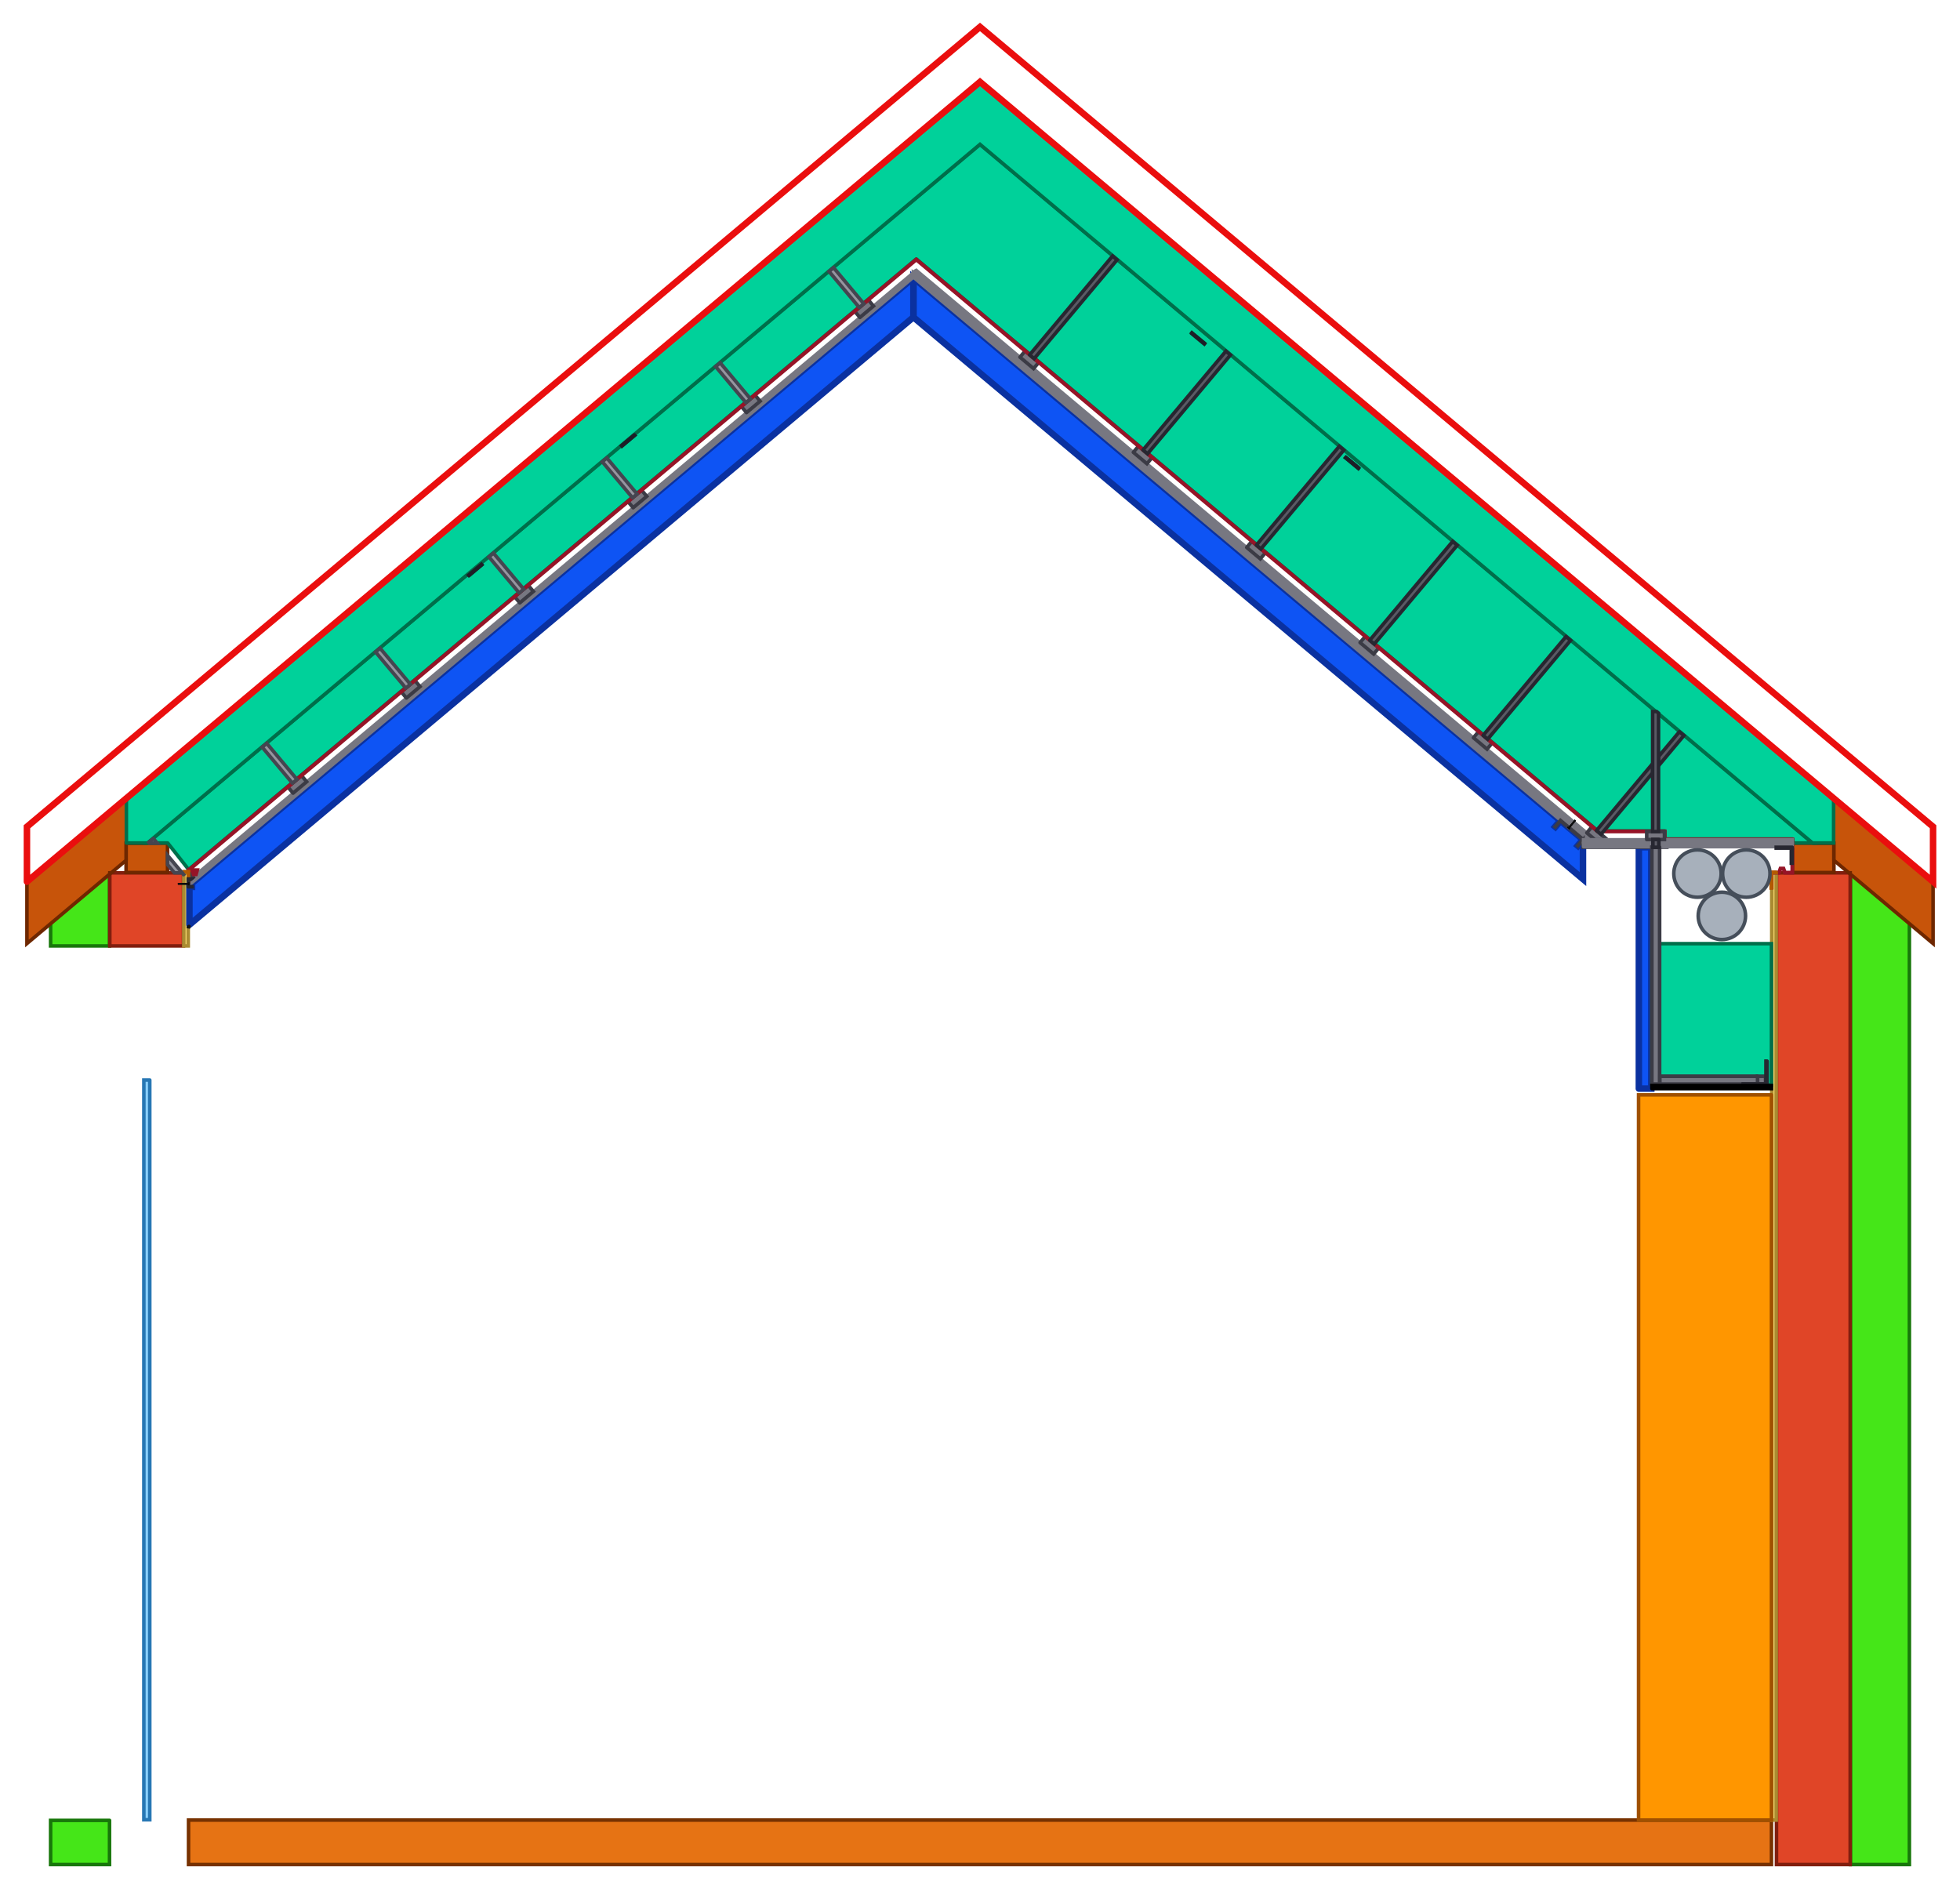
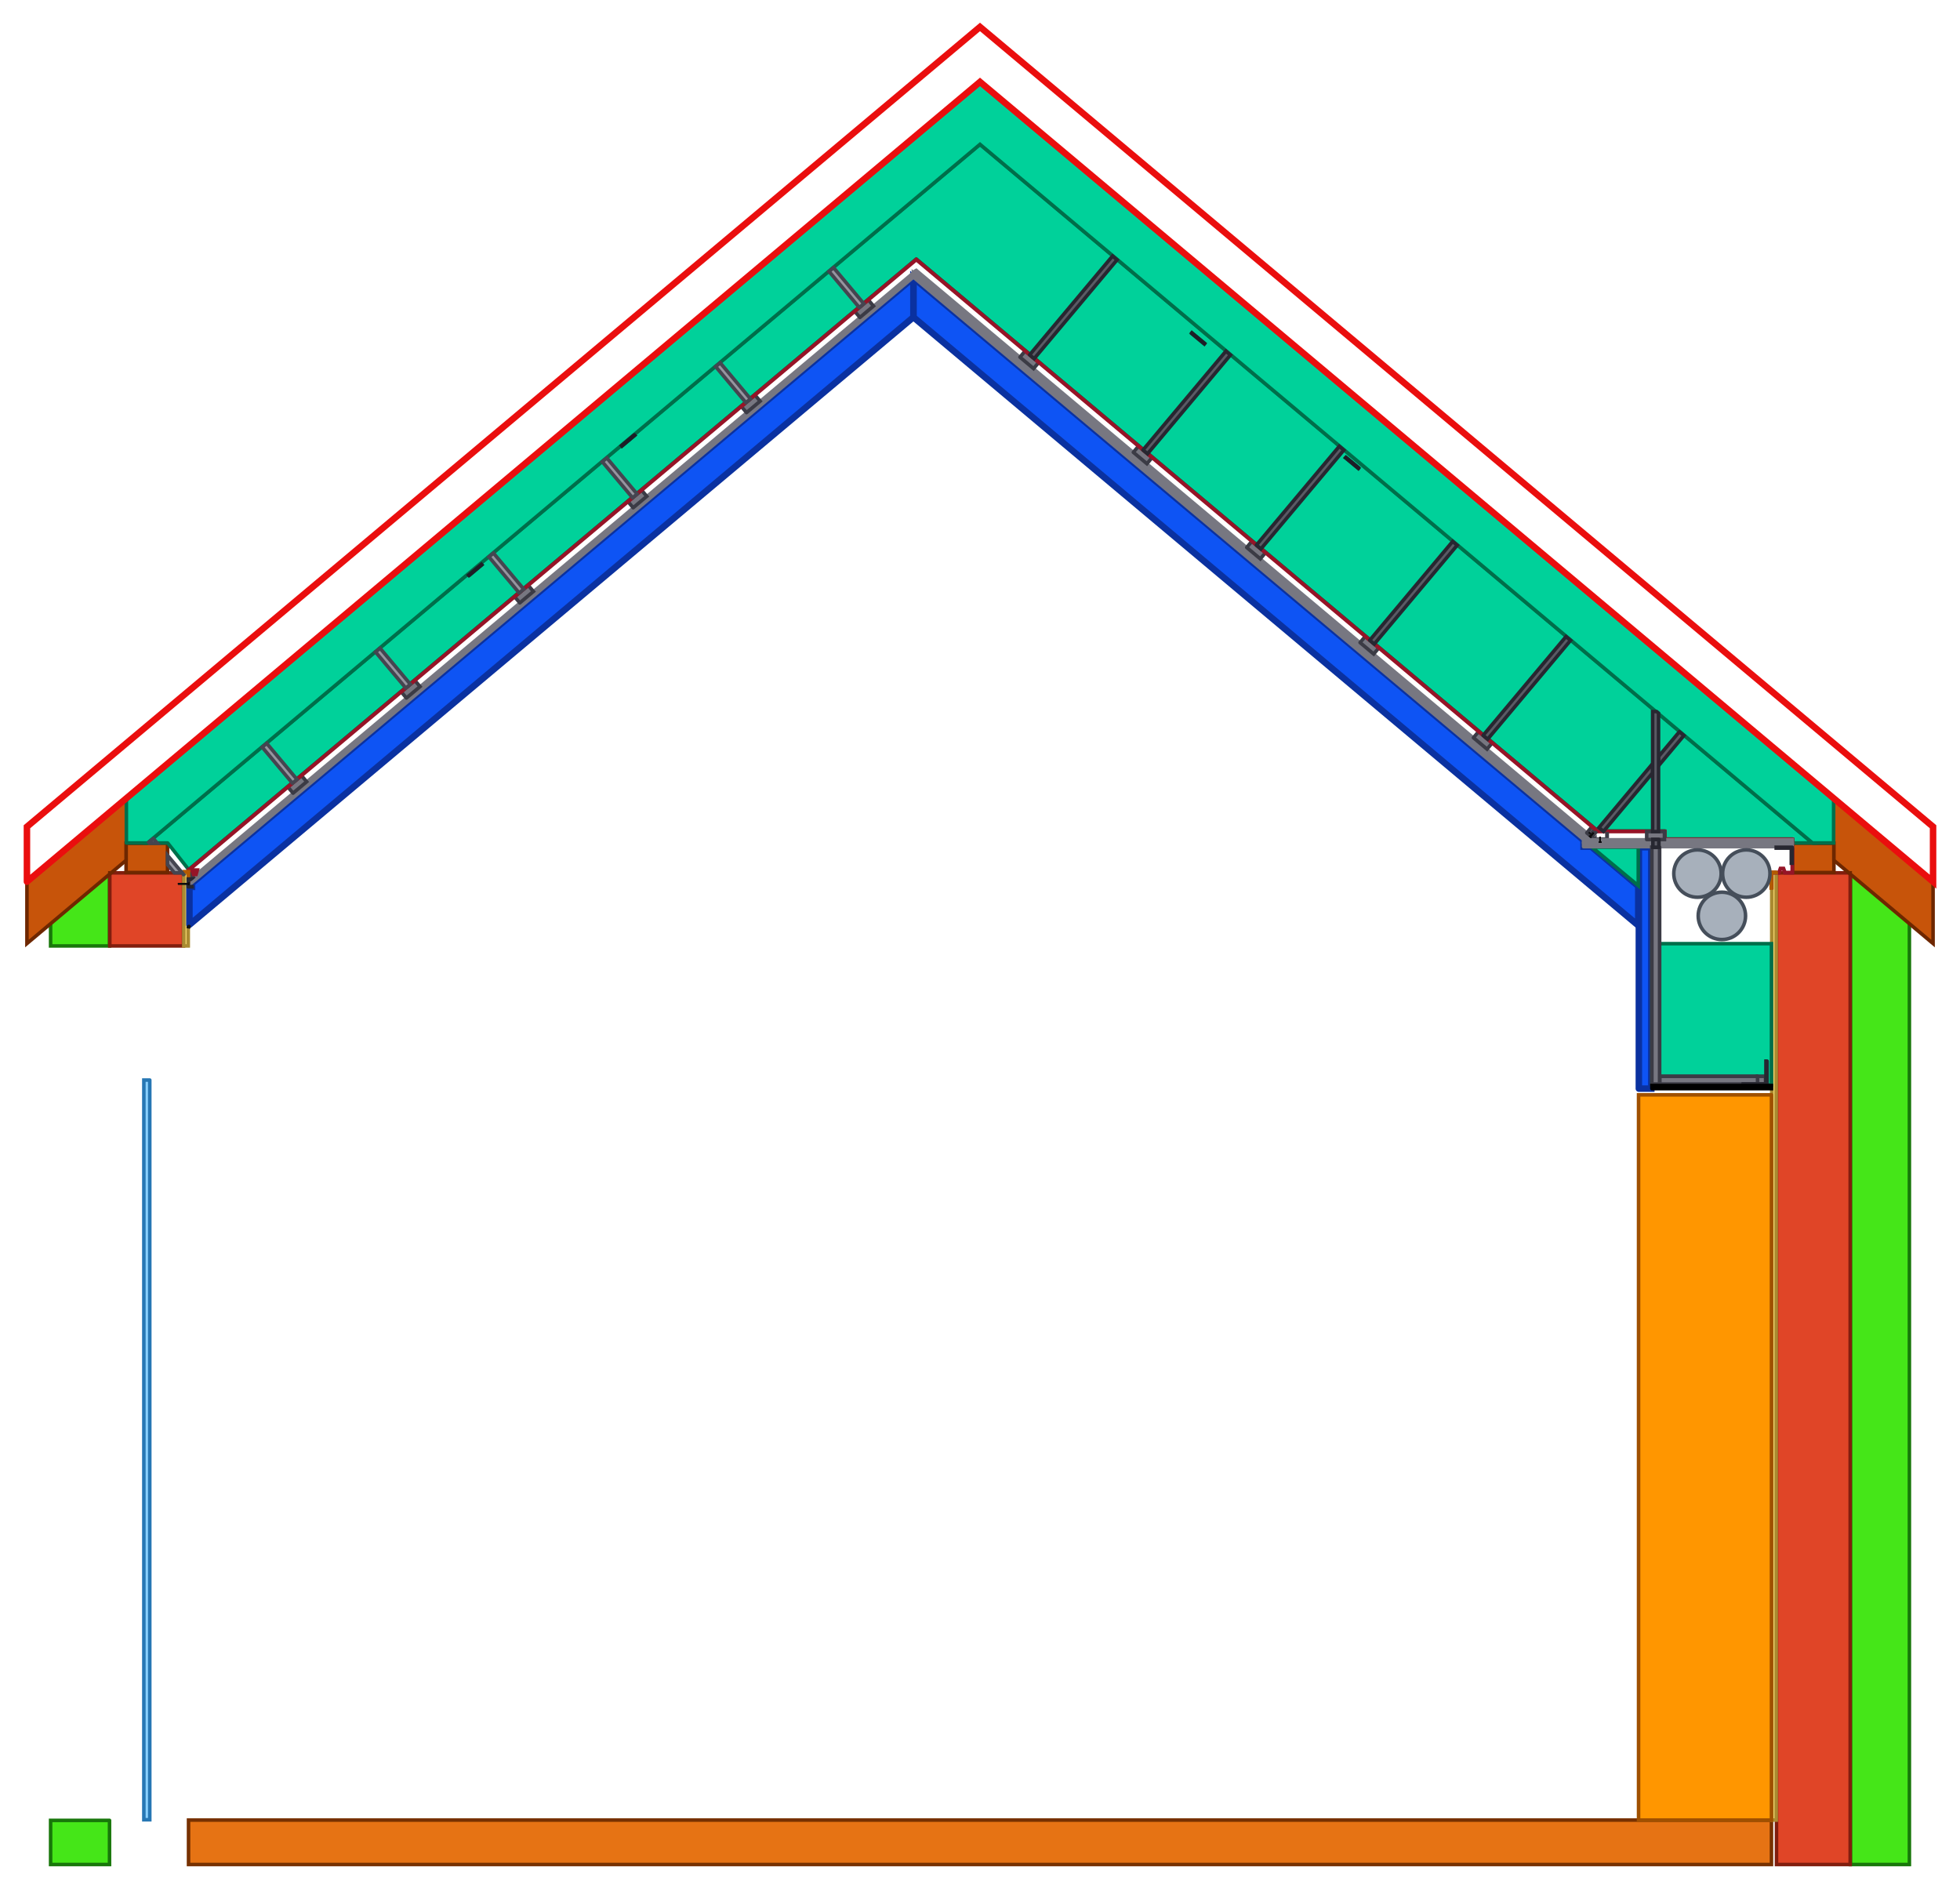
<svg xmlns="http://www.w3.org/2000/svg" width="6622.0mm" height="6389.6mm" viewBox="-636.0 -6148.6 6622.0 6389.6" version="1.1">
  <g transform="scale(1,-1)" stroke-linecap="round">
    <g fill="rgb(230,115,20)" stroke="rgb(119,49,0)" stroke-width="12.0" id="floor">
      <path d="M 5349.0,0.0 L 1.0,0.0 L 1.0,-150.0 L 5349.0,-150.0 L 5349.0,0.0" />
    </g>
    <g fill="rgb(69,230,24)" stroke="rgb(24,119,10)" stroke-width="12.0" id="eps">
+       <path d="M -266.0,-1.0 L -465.0,-1.0 L -465.0,-150.0 L -266.0,-150.0 L -266.0,-1.0" />
      <path d="M -266.0,3200.0 L -465.0,3200.0 L -465.0,2953.0 L -266.0,2953.0 L -266.0,3200.0" />
-       <path d="M -266.0,-1.0 L -465.0,-1.0 L -465.0,-150.0 L -266.0,-150.0 L -266.0,-1.0" />
      <path d="M 5815.0,3200.0 L 5616.0,3200.0 L 5616.0,-150.0 L 5815.0,-150.0 L 5815.0,3200.0" />
    </g>
    <g fill="rgb(224,69,39)" stroke="rgb(129,30,14)" stroke-width="12.0" id="masonry">
      <path d="M -16.0,3200.0 L -265.0,3200.0 L -265.0,2953.0 L -16.0,2953.0 L -16.0,3200.0" />
      <path d="M 5615.0,3200.0 L 5366.0,3200.0 L 5366.0,-150.0 L 5615.0,-150.0 L 5615.0,3200.0" />
    </g>
    <g fill="rgb(255,224,119)" stroke="rgb(170,139,49)" stroke-width="12.0" id="plaster">
      <path d="M 0.0,3200.0 L -15.0,3200.0 L -15.0,2953.0 L 0.0,2953.0 L 0.0,3200.0" />
      <path d="M 5365.0,3200.0 L 5350.0,3200.0 L 5350.0,0.0 L 5365.0,0.0 L 5365.0,3200.0" />
    </g>
    <g fill="rgb(255,150,0)" stroke="rgb(160,80,0)" stroke-width="12.0" id="furniture">
      <path d="M 5349.0,2450.0 L 4900.0,2450.0 L 4900.0,0.0 L 5349.0,0.0 L 5349.0,2450.0" />
    </g>
    <g fill="rgb(199,84,10)" stroke="rgb(110,39,0)" stroke-width="12.0" id="wall_plate">
      <path d="M -70.0,3300.0 L -210.0,3300.0 L -210.0,3201.0 L -70.0,3201.0 L -70.0,3300.0" />
      <path d="M 5560.0,3300.0 L 5420.0,3300.0 L 5420.0,3201.0 L 5560.0,3201.0 L 5560.0,3300.0" />
    </g>
    <g fill="rgb(199,84,10)" stroke="rgb(110,39,0)" stroke-width="12.0" id="rafters">
      <path d="M 5895.0,3168.026 L 2675.0,5869.927 L -545.0,3168.026 L -545.0,2961.161 L -265.0,3196.109 L -265.0,3200.0 L -260.363,3200.0 L -210.0,3242.259 L -210.0,3300.0 L -141.187,3300.0 L 2675.0,5663.062 L 5491.187,3300.0 L 5560.0,3300.0 L 5560.0,3242.259 L 5610.363,3200.0 L 5615.0,3200.0 L 5615.0,3196.109 L 5895.0,2961.161 L 5895.0,3168.026" />
    </g>
    <g fill="rgb(0,209,154)" stroke="rgb(0,110,74)" stroke-width="12.0" id="plenum_wool">
      <path d="M 1.347,3211.041 L 2459.08,5273.324 A 1.0,1.0 -140 0,0 2460.366,5273.324 L 4762.624,3341.5 L 4988.5,3341.5 A 1.0,1.0 180.0 0,0 4989.5,3340.5 L 4989.5,3314.5 L 5420.0,3314.5 A 1.0,1.0 180.0 0,0 5421.0,3313.5 L 5421.0,3301.0 L 5487.248,3301.0 L 2675.0,5660.756 L -137.248,3301.0 L -70.0,3301.0 A 1.0,1.0 180.0 0,0 -69.214,3300.619 L 1.347,3211.041 M 990.575,4242.134 L 991.86,4240.602 L 948.526,4204.24 L 947.241,4205.773 L 990.575,4242.134 M 1507.259,4679.599 L 1508.544,4678.067 L 1465.21,4641.706 L 1463.925,4643.238 L 1507.259,4679.599 M 3911.354,4603.57 L 3954.687,4567.719 L 3953.401,4566.187 L 3910.068,4602.038 L 3911.354,4603.57 M 3434.147,4988.324 L 3432.861,4986.791 L 3389.528,5022.643 L 3390.813,5024.175 L 3434.147,4988.324" />
      <path d="M -209.0,3301.0 L -137.612,3301.0 L 2675.0,5661.062 L 5487.612,3301.0 L 5559.0,3301.0 L 5559.0,3449.963 L 2675.0,5869.927 L -209.0,3449.963 L -209.0,3301.0" />
    </g>
    <g fill="rgb(69,69,80)" stroke="rgb(30,30,39)" stroke-width="12.0" id="racking_strap">
      <path d="M 1507.259,4679.599 L 1463.925,4643.238 L 1465.21,4641.706 L 1508.544,4678.067 L 1507.259,4679.599" />
      <path d="M 948.526,4204.24 L 991.86,4240.602 L 990.575,4242.134 L 947.241,4205.773 L 948.526,4204.24" />
      <path d="M 3954.687,4567.719 L 3911.354,4603.57 L 3910.068,4602.038 L 3953.401,4566.187 L 3954.687,4567.719" />
      <path d="M 3389.528,5022.643 L 3432.861,4986.791 L 3434.147,4988.324 L 3390.813,5024.175 L 3389.528,5022.643" />
    </g>
    <g fill="none" stroke="rgb(234,14,14)" stroke-width="22.0" id="roofing">
      <path d="M -545.0,3170.026 L 2675.0,5871.927 L 5895.0,3170.026 L 5895.0,3355.699 L 2675.0,6057.6 L -545.0,3355.699 L -545.0,3170.026" />
    </g>
    <g fill="rgb(139,209,255)" stroke="rgb(39,119,180)" stroke-width="12.0" id="glazing">
      <path d="M -130.0,2500.0 L -150.0,2500.0 L -150.0,1.0 L -130.0,1.0 L -130.0,2500.0" />
    </g>
    <g fill="rgb(14,84,244)" stroke="rgb(10,49,160)" stroke-width="22.0" id="slope_naturheld_140">
-       <path d="M 2450.0,5076.768 A 1.0,1.0 -140.0 0,0 2450.643,5076.534 L 4712.176,3178.882 L 4712.176,3311.308 L 4695.178,3291.051 L 4694.412,3291.694 L 4711.767,3312.377 L 4636.224,3375.765 L 4618.869,3355.081 L 4618.103,3355.724 L 4635.458,3376.407 L 2450.0,5210.225 L 2450.0,5076.768" />
+       <path d="M 2450.0,5076.768 A 1.0,1.0 -140.0 0,0 2450.643,5076.534 L 4899.0,3022.118 L 4899.0,3155.27 L 4740.222,3288.5 L 4714.176,3288.5 L 4714.176,3299.0 L 4727.709,3299.0 L 4725.325,3301.0 L 4714.176,3301.0 L 4714.176,3310.355 L 2450.0,5210.225 L 2450.0,5076.768" />
      <path d="M 4.0,3024.635 L 2449.357,5076.534 A 1.0,1.0 -140.0 0,0 2450.0,5076.768 L 2450.0,5210.225 L 4.0,3157.787 L 4.0,3153.543 L 12.8,3153.543 L 12.8,3152.743 L 4.0,3152.743 L 4.0,3024.635" />
    </g>
    <g fill="rgb(230,230,234)" stroke="rgb(119,119,129)" stroke-width="12.0" id="slope_gkf">
      <path d="M 2450.0,5212.53 L 4713.176,3313.5 L 4732.622,3311.5 L 2450.0,5226.848 L 2450.0,5212.53" />
      <path d="M 1.2,3157.743 L 2450.0,5212.53 L 2450.0,5226.848 L 1.2,3172.06 L 1.2,3157.743" />
      <path d="M 2450.0,5228.848 L 4732.622,3313.5 L 4752.069,3311.5 L 2459.723,5235.006 L 2450.0,5228.848" />
    </g>
    <g fill="rgb(119,119,129)" stroke="rgb(59,59,69)" stroke-width="12.0" id="slope_cd">
+       <path d="M 1.2,3173.06 L 7.397,3178.26 L 1.2,3178.26 L 1.2,3173.06" />
      <path d="M 17.041,3186.352 L 1.2,3205.23 L 1.2,3179.06 L 8.351,3179.06 L 17.041,3186.352" />
-       <path d="M 1.2,3173.06 L 7.397,3178.26 L 1.2,3178.26 L 1.2,3173.06" />
      <path d="M 354.1,3469.179 L 400.063,3507.746 L 382.708,3528.429 L 336.745,3489.862 L 354.1,3469.179" />
      <path d="M 737.122,3790.573 L 783.085,3829.14 L 765.73,3849.823 L 719.767,3811.256 L 737.122,3790.573" />
      <path d="M 1120.145,4111.966 L 1166.107,4150.534 L 1148.752,4171.217 L 1102.789,4132.65 L 1120.145,4111.966" />
      <path d="M 1503.167,4433.36 L 1549.129,4471.927 L 1531.774,4492.611 L 1485.812,4454.043 L 1503.167,4433.36" />
      <path d="M 1886.189,4754.754 L 1932.152,4793.321 L 1914.796,4814.004 L 1868.834,4775.437 L 1886.189,4754.754" />
      <path d="M 2269.211,5076.148 L 2315.174,5114.715 L 2297.819,5135.398 L 2251.856,5096.831 L 2269.211,5076.148" />
      <path d="M 2810.038,4942.058 L 2856,4903.49 L 2873.356,4924.174 L 2827.393,4962.741 L 2810.038,4942.058" />
      <path d="M 3193.06,4620.664 L 3239.023,4582.097 L 3256.378,4602.78 L 3210.415,4641.347 L 3193.06,4620.664" />
      <path d="M 3576.082,4299.27 L 3622.045,4260.703 L 3639.4,4281.386 L 3593.438,4319.953 L 3576.082,4299.27" />
      <path d="M 3959.104,3977.876 L 4005.067,3939.309 L 4022.422,3959.992 L 3976.46,3998.559 L 3959.104,3977.876" />
      <path d="M 4342.127,3656.482 L 4388.089,3617.915 L 4405.445,3638.598 L 4359.482,3677.166 L 4342.127,3656.482" />
-       <path d="M 4725.149,3335.089 L 4753.261,3311.5 L 4783.68,3311.5 L 4788.467,3317.205 L 4742.504,3355.772 L 4725.149,3335.089" />
-       <path d="M 4765.774,3301.0 L 4768.158,3299.0 L 4773.191,3299.0 L 4774.87,3301.0 L 4765.774,3301.0" />
+       <path d="M 4725.149,3335.089 L 4735.216,3326.641 L 4752.571,3347.325 L 4742.504,3355.772 L 4725.149,3335.089" />
    </g>
    <g fill="rgb(224,34,59)" stroke="rgb(150,20,39)" stroke-width="12.0" id="slope_foil">
+       <path d="M 2.0,3173.732 L 1.0,3172.893 L 1.0,3169.612 L 1.2,3169.612 L 1.2,3172.06 L 2.0,3172.732 L 2.0,3173.732" />
      <path d="M 1.018,3209.459 L 1.0,3209.459 L 1.0,3208.459 L 13.623,3208.459 L 17.623,3194.459 L 26.377,3194.459 L 30.663,3209.459 L 2.574,3209.459 L 2459.723,5271.252 L 4761.896,3339.5 L 4987.5,3339.5 L 4987.5,3312.5 L 5419.0,3312.5 L 5419.0,3201.0 L 5394.852,3201.0 L 5389.852,3215.0 L 5379.148,3215.0 L 5374.148,3201.0 L 5349.0,3201.0 L 5349.0,3150.0 L 5350.0,3150.0 L 5350.0,3200.0 L 5374.852,3200.0 L 5379.852,3214.0 L 5389.148,3214.0 L 5394.148,3200.0 L 5420.0,3200.0 L 5420.0,3313.5 L 4988.5,3313.5 L 4988.5,3340.5 L 4762.26,3340.5 L 2459.723,5272.558 L 1.018,3209.459 M 29.337,3208.459 L 25.623,3195.459 L 18.377,3195.459 L 14.663,3208.459 L 29.337,3208.459" />
-       <path d="M 2.0,3173.732 L 1.0,3172.893 L 1.0,3169.612 L 1.2,3169.612 L 1.2,3172.06 L 2.0,3172.732 L 2.0,3173.732" />
    </g>
    <g fill="rgb(255,139,0)" stroke="rgb(180,90,0)" stroke-width="12.0" id="vapour_brake_tape">
      <path d="M -13.0,3203.0 L 0.05,3203.0 L 0.05,3179.06 L 1.05,3179.06 L 1.05,3204.0 L -13.0,3204.0 L -13.0,3203.0" />
      <path d="M 1.0,3169.612 L 1.0,3172.893 L 1.05,3172.935 L 1.05,3178.26 L 0.8,3178.26 L 0.8,3169.612 L 1.0,3169.612" />
      <path d="M 5365.0,3202.0 L 5348.0,3202.0 L 5348.0,3149.0 L 5349.0,3149.0 L 5349.0,3201.0 L 5365.0,3201.0 L 5365.0,3202.0" />
    </g>
    <g fill="rgb(119,119,129)" stroke="rgb(39,39,49)" stroke-width="12.0" id="eave_ud">
      <path d="M 0.0,3152.743 L 12.8,3152.743 L 12.8,3153.543 L 0.8,3153.543 L 0.8,3178.26 L 8.589,3178.26 L 9.542,3179.06 L -0.0,3179.06 L 0.0,3152.743" />
    </g>
    <g fill="rgb(244,244,244)" stroke="rgb(20,20,20)" stroke-width="12.0" id="eave_acrylic">
      <path d="M 2.4,3018.787 L 2.4,3020.787 L 0.2,3015.141 L 0.2,3013.141 L 2.4,3018.787" />
    </g>
    <g fill="rgb(150,150,160)" stroke="rgb(69,69,80)" stroke-width="12.0" id="slope_direct_hanger">
      <path d="M -16.0,3193.874 L -15.636,3194.18 L -16.0,3194.614 L -16.0,3193.874" />
+       <path d="M -20.519,3200.0 L -70.0,3258.969 L -70.0,3227.854 L -46.628,3200.0 L -20.519,3200.0" />
      <path d="M -117.839,3315.981 L -133.16,3303.125 L -130.538,3300.0 L -104.429,3300.0 L -117.839,3315.981" />
-       <path d="M -20.519,3200.0 L -70.0,3258.969 L -70.0,3227.854 L -46.628,3200.0 L -20.519,3200.0" />
      <path d="M 352.066,3502.718 L 367.387,3515.574 L 265.183,3637.375 L 249.863,3624.519 L 352.066,3502.718" />
      <path d="M 735.088,3824.112 L 750.409,3836.967 L 648.206,3958.768 L 632.885,3945.913 L 735.088,3824.112" />
      <path d="M 1118.11,4145.505 L 1133.431,4158.361 L 1031.228,4280.162 L 1015.907,4267.306 L 1118.11,4145.505" />
      <path d="M 1501.132,4466.899 L 1516.453,4479.755 L 1414.25,4601.556 L 1398.929,4588.7 L 1501.132,4466.899" />
      <path d="M 1884.155,4788.293 L 1899.476,4801.149 L 1797.272,4922.95 L 1781.951,4910.094 L 1884.155,4788.293" />
      <path d="M 2267.177,5109.687 L 2282.498,5122.543 L 2180.295,5244.344 L 2164.974,5231.488 L 2267.177,5109.687" />
    </g>
    <g fill="rgb(90,90,100)" stroke="rgb(39,39,49)" stroke-width="12.0" id="slope_nonius">
      <path d="M 2842.714,4949.885 L 2858.035,4937.029 L 3138.132,5270.837 L 3122.812,5283.692 L 2842.714,4949.885" />
      <path d="M 3225.736,4628.491 L 3241.057,4615.635 L 3521.155,4949.443 L 3505.834,4962.298 L 3225.736,4628.491" />
      <path d="M 3608.758,4307.097 L 3624.079,4294.242 L 3904.177,4628.049 L 3888.856,4640.905 L 3608.758,4307.097" />
      <path d="M 3991.781,3985.704 L 4007.102,3972.848 L 4287.199,4306.655 L 4271.878,4319.511 L 3991.781,3985.704" />
      <path d="M 4374.803,3664.31 L 4390.124,3651.454 L 4670.221,3985.261 L 4654.9,3998.117 L 4374.803,3664.31" />
+       <path d="M 4947.5,3568.962 L 4766.181,3352.875 L 4781.502,3340.019 L 4947.5,3537.847 L 4947.5,3568.962" />
      <path d="M 5037.923,3676.723 L 4967.5,3592.797 L 4967.5,3561.682 L 5053.244,3663.868 L 5037.923,3676.723" />
-       <path d="M 4757.825,3342.916 L 4773.146,3330.06 L 4947.5,3537.847 L 4947.5,3568.962 L 4757.825,3342.916" />
    </g>
    <g fill="rgb(14,84,244)" stroke="rgb(10,49,160)" stroke-width="22.0" id="soffit_naturheld_140">
      <path d="M 4901.0,2471.0 L 4943.0,2471.0 L 4943.0,3286.5 L 4901.0,3286.5 L 4901.0,2471.0" />
    </g>
    <g fill="rgb(0,209,154)" stroke="rgb(0,110,74)" stroke-width="12.0" id="soffit_mineral_wool">
      <path d="M 4945.0,2483.5 L 5349.0,2483.5 L 5349.0,2960.606 L 4945.0,2960.606 L 4945.0,2483.5 M 5302.0,2486.5 L 5302.0,2512.5 L 5329.0,2512.5 L 5329.0,2486.5 L 5302.0,2486.5" />
+       <path d="M 4742.97,3286.5 L 4899.0,3156.736 L 4899.0,3286.5 L 4742.97,3286.5" />
    </g>
    <g fill="rgb(119,119,129)" stroke="rgb(59,59,69)" stroke-width="12.0" id="soffit_ud">
-       <path d="M 4995.5,3287.5 L 4713.176,3287.5 L 4713.176,3286.5 L 4995.5,3286.5 L 4995.5,3287.5" />
-       <path d="M 4713.176,3312.5 L 4636.101,3377.173 L 4618.103,3355.724 L 4618.869,3355.081 L 4636.224,3375.765 L 4711.767,3312.377 L 4694.412,3291.694 L 4695.178,3291.051 L 4712.176,3311.308 L 4712.176,3287.5 L 4713.176,3287.5 L 4713.176,3312.5" />
+       <path d="M 4740.482,3331.361 L 4738.553,3329.063 L 4743.149,3325.206 L 4745.078,3327.504 L 4740.482,3331.361" />
+       <path d="M 4753.814,3336.36 L 4741.601,3321.805 L 4752.326,3312.806 L 4752.469,3312.977 L 4752.469,3312.9 L 4794.069,3312.9 L 4794.069,3331.9 L 4793.069,3331.9 L 4793.069,3313.9 L 4752.578,3313.9 L 4743.01,3321.929 L 4754.58,3335.718 L 4753.814,3336.36" />
      <path d="M 5329.0,2512.5 L 5302.0,2512.5 L 5302.0,2486.5 L 5329.0,2486.5 L 5329.0,2512.5" />
    </g>
    <g fill="rgb(230,230,234)" stroke="rgb(119,119,129)" stroke-width="12.0" id="soffit_gkf">
      <path d="M 4714.176,3288.5 L 5419.0,3288.5 L 5419.0,3299.0 L 4714.176,3299.0 L 4714.176,3288.5" />
      <path d="M 4714.176,3301.0 L 5419.0,3301.0 L 5419.0,3311.5 L 4714.176,3311.5 L 4714.176,3301.0" />
    </g>
    <g fill="rgb(119,119,129)" stroke="rgb(59,59,69)" stroke-width="12.0" id="soffit_cd">
      <path d="M 4971.0,3286.5 L 4945.0,3286.5 L 4945.0,2486.5 L 4971.0,2486.5 L 4971.0,3286.5" />
      <path d="M 5302.0,2512.5 L 4972.0,2512.5 L 4972.0,2486.5 L 5302.0,2486.5 L 5302.0,2512.5" />
      <path d="M 4971.0,3286.5 L 4945.0,3286.5 L 4945.0,2486.5 L 4971.0,2486.5 L 4971.0,3286.5" />
      <path d="M 5302.0,2512.5 L 4972.0,2512.5 L 4972.0,2486.5 L 5302.0,2486.5 L 5302.0,2512.5" />
      <path d="M 4927.5,3312.5 L 4987.5,3312.5 L 4987.5,3339.5 L 4927.5,3339.5 L 4927.5,3312.5" />
    </g>
    <g fill="rgb(20,20,23)" stroke="rgb(10,10,11)" stroke-width="2.0" id="joint_screw">
      <path d="M 1.0,3158.743 L 2.6,3158.743 L 2.6,3166.743 L 1.0,3166.743 L 1.0,3158.743" />
      <path d="M -34.0,3160.993 L 1.0,3160.993 L 1.0,3164.493 L -34.0,3164.493 L -34.0,3160.993" />
      <path d="M 1.0,3158.743 L 2.6,3158.743 L 2.6,3166.743 L 1.0,3166.743 L 1.0,3158.743" />
      <path d="M -34.0,3160.993 L 1.0,3160.993 L 1.0,3164.493 L -34.0,3164.493 L -34.0,3160.993" />
      <path d="M -34.0,3160.993 L 1.0,3160.993 L 1.0,3164.493 L -34.0,3164.493 L -34.0,3160.993" />
-       <path d="M 4953.5,3285.9 L 4961.5,3285.9 L 4961.5,3287.5 L 4953.5,3287.5 L 4953.5,3285.9" />
-       <path d="M 4955.75,3287.5 L 4959.25,3287.5 L 4959.25,3312.5 L 4955.75,3312.5 L 4955.75,3287.5" />
-       <path d="M 4953.5,3285.9 L 4961.5,3285.9 L 4961.5,3287.5 L 4953.5,3287.5 L 4953.5,3285.9" />
-       <path d="M 4955.75,3287.5 L 4959.25,3287.5 L 4959.25,3312.5 L 4955.75,3312.5 L 4955.75,3287.5" />
-       <path d="M 4953.5,3285.9 L 4961.5,3285.9 L 4961.5,3287.5 L 4953.5,3287.5 L 4953.5,3285.9" />
-       <path d="M 4955.75,3287.5 L 4959.25,3287.5 L 4959.25,3312.5 L 4955.75,3312.5 L 4955.75,3287.5" />
-       <path d="M 4660.475,3353.327 L 4666.604,3348.185 L 4667.632,3349.41 L 4661.504,3354.553 L 4660.475,3353.327" />
-       <path d="M 4663.227,3353.106 L 4665.908,3350.857 L 4687.12,3376.136 L 4684.439,3378.386 L 4663.227,3353.106" />
-       <path d="M 4660.475,3353.327 L 4666.604,3348.185 L 4667.632,3349.41 L 4661.504,3354.553 L 4660.475,3353.327" />
-       <path d="M 4663.227,3353.106 L 4665.908,3350.857 L 4687.12,3376.136 L 4684.439,3378.386 L 4663.227,3353.106" />
-       <path d="M 4660.475,3353.327 L 4666.604,3348.185 L 4667.632,3349.41 L 4661.504,3354.553 L 4660.475,3353.327" />
-       <path d="M 4663.227,3353.106 L 4665.908,3350.857 L 4687.12,3376.136 L 4684.439,3378.386 L 4663.227,3353.106" />
+       <path d="M 4766.069,3302.9 L 4774.069,3302.9 L 4774.069,3304.5 L 4766.069,3304.5 L 4766.069,3302.9" />
+       <path d="M 4768.319,3304.5 L 4771.819,3304.5 L 4771.819,3320.5 L 4768.319,3320.5 L 4768.319,3304.5" />
+       <path d="M 4766.069,3302.9 L 4774.069,3302.9 L 4774.069,3304.5 L 4766.069,3304.5 L 4766.069,3302.9" />
+       <path d="M 4768.319,3304.5 L 4771.819,3304.5 L 4771.819,3320.5 L 4768.319,3320.5 L 4768.319,3304.5" />
+       <path d="M 4766.069,3302.9 L 4774.069,3302.9 L 4774.069,3304.5 L 4766.069,3304.5 L 4766.069,3302.9" />
+       <path d="M 4768.319,3304.5 L 4771.819,3304.5 L 4771.819,3320.5 L 4768.319,3320.5 L 4768.319,3304.5" />
+       <path d="M 4732.902,3323.884 L 4739.03,3318.741 L 4740.059,3319.967 L 4733.93,3325.109 L 4732.902,3323.884" />
+       <path d="M 4735.654,3323.663 L 4738.335,3321.413 L 4748.62,3333.67 L 4745.939,3335.92 L 4735.654,3323.663" />
+       <path d="M 4732.902,3323.884 L 4739.03,3318.741 L 4740.059,3319.967 L 4733.93,3325.109 L 4732.902,3323.884" />
+       <path d="M 4735.654,3323.663 L 4738.335,3321.413 L 4748.62,3333.67 L 4745.939,3335.92 L 4735.654,3323.663" />
+       <path d="M 4732.902,3323.884 L 4739.03,3318.741 L 4740.059,3319.967 L 4733.93,3325.109 L 4732.902,3323.884" />
+       <path d="M 4735.654,3323.663 L 4738.335,3321.413 L 4748.62,3333.67 L 4745.939,3335.92 L 4735.654,3323.663" />
+       <path d="M 4740.47,3324.191 L 4745.612,3330.319 L 4744.387,3331.348 L 4739.244,3325.219 L 4740.47,3324.191" />
+       <path d="M 4740.691,3326.943 L 4742.94,3329.624 L 4733.748,3337.337 L 4731.498,3334.656 L 4740.691,3326.943" />
    </g>
    <g fill="rgb(90,90,100)" stroke="rgb(39,39,49)" stroke-width="12.0" id="soffit_nonius">
      <path d="M 4961.075,3744.817 L 4947.5,3744.817 L 4947.5,3339.5 L 4967.5,3339.5 L 4967.5,3739.426 L 4961.075,3744.817" />
      <path d="M 4968.5,3312.5 L 4948.5,3312.5 L 4948.5,3286.5 L 4968.5,3286.5 L 4968.5,3312.5" />
      <path d="M 4968.5,3312.5 L 4948.5,3312.5 L 4948.5,3286.5 L 4968.5,3286.5 L 4968.5,3312.5" />
      <path d="M 5331.0,2486.5 L 5254.0,2486.5 L 5254.0,2483.5 L 5331.0,2483.5 L 5331.0,2486.5" />
      <path d="M 5334.0,2563.5 L 5331.0,2563.5 L 5331.0,2486.5 L 5334.0,2486.5 L 5334.0,2563.5" />
      <path d="M 5331.0,2486.5 L 5254.0,2486.5 L 5254.0,2483.5 L 5331.0,2483.5 L 5331.0,2486.5" />
      <path d="M 5334.0,2563.5 L 5331.0,2563.5 L 5331.0,2486.5 L 5334.0,2486.5 L 5334.0,2563.5" />
      <path d="M 5419.0,3286.5 L 5365.0,3286.5 L 5365.0,3283.5 L 5419.0,3283.5 L 5419.0,3286.5" />
      <path d="M 5419.0,3283.5 L 5416.0,3283.5 L 5416.0,3232.5 L 5419.0,3232.5 L 5419.0,3283.5" />
    </g>
    <g fill="rgb(167,176,187)" stroke="rgb(69,78,90)" stroke-width="12.0" id="soffit_duct">
      <circle cx="5264.0" cy="3197.5" r="80.0" />
      <circle cx="5099.0" cy="3197.5" r="80.0" />
      <circle cx="5181.5" cy="3054.606" r="80.0" />
    </g>
    <g fill="none" stroke="rgb(0,0,0)" stroke-width="12.0" id="soffit_gkb">
      <path d="M 4945.0,2471.0 L 5349.0,2471.0 L 5349.0,2481.5 L 4945.0,2481.5 L 4945.0,2471.0" />
    </g>
  </g>
</svg>
